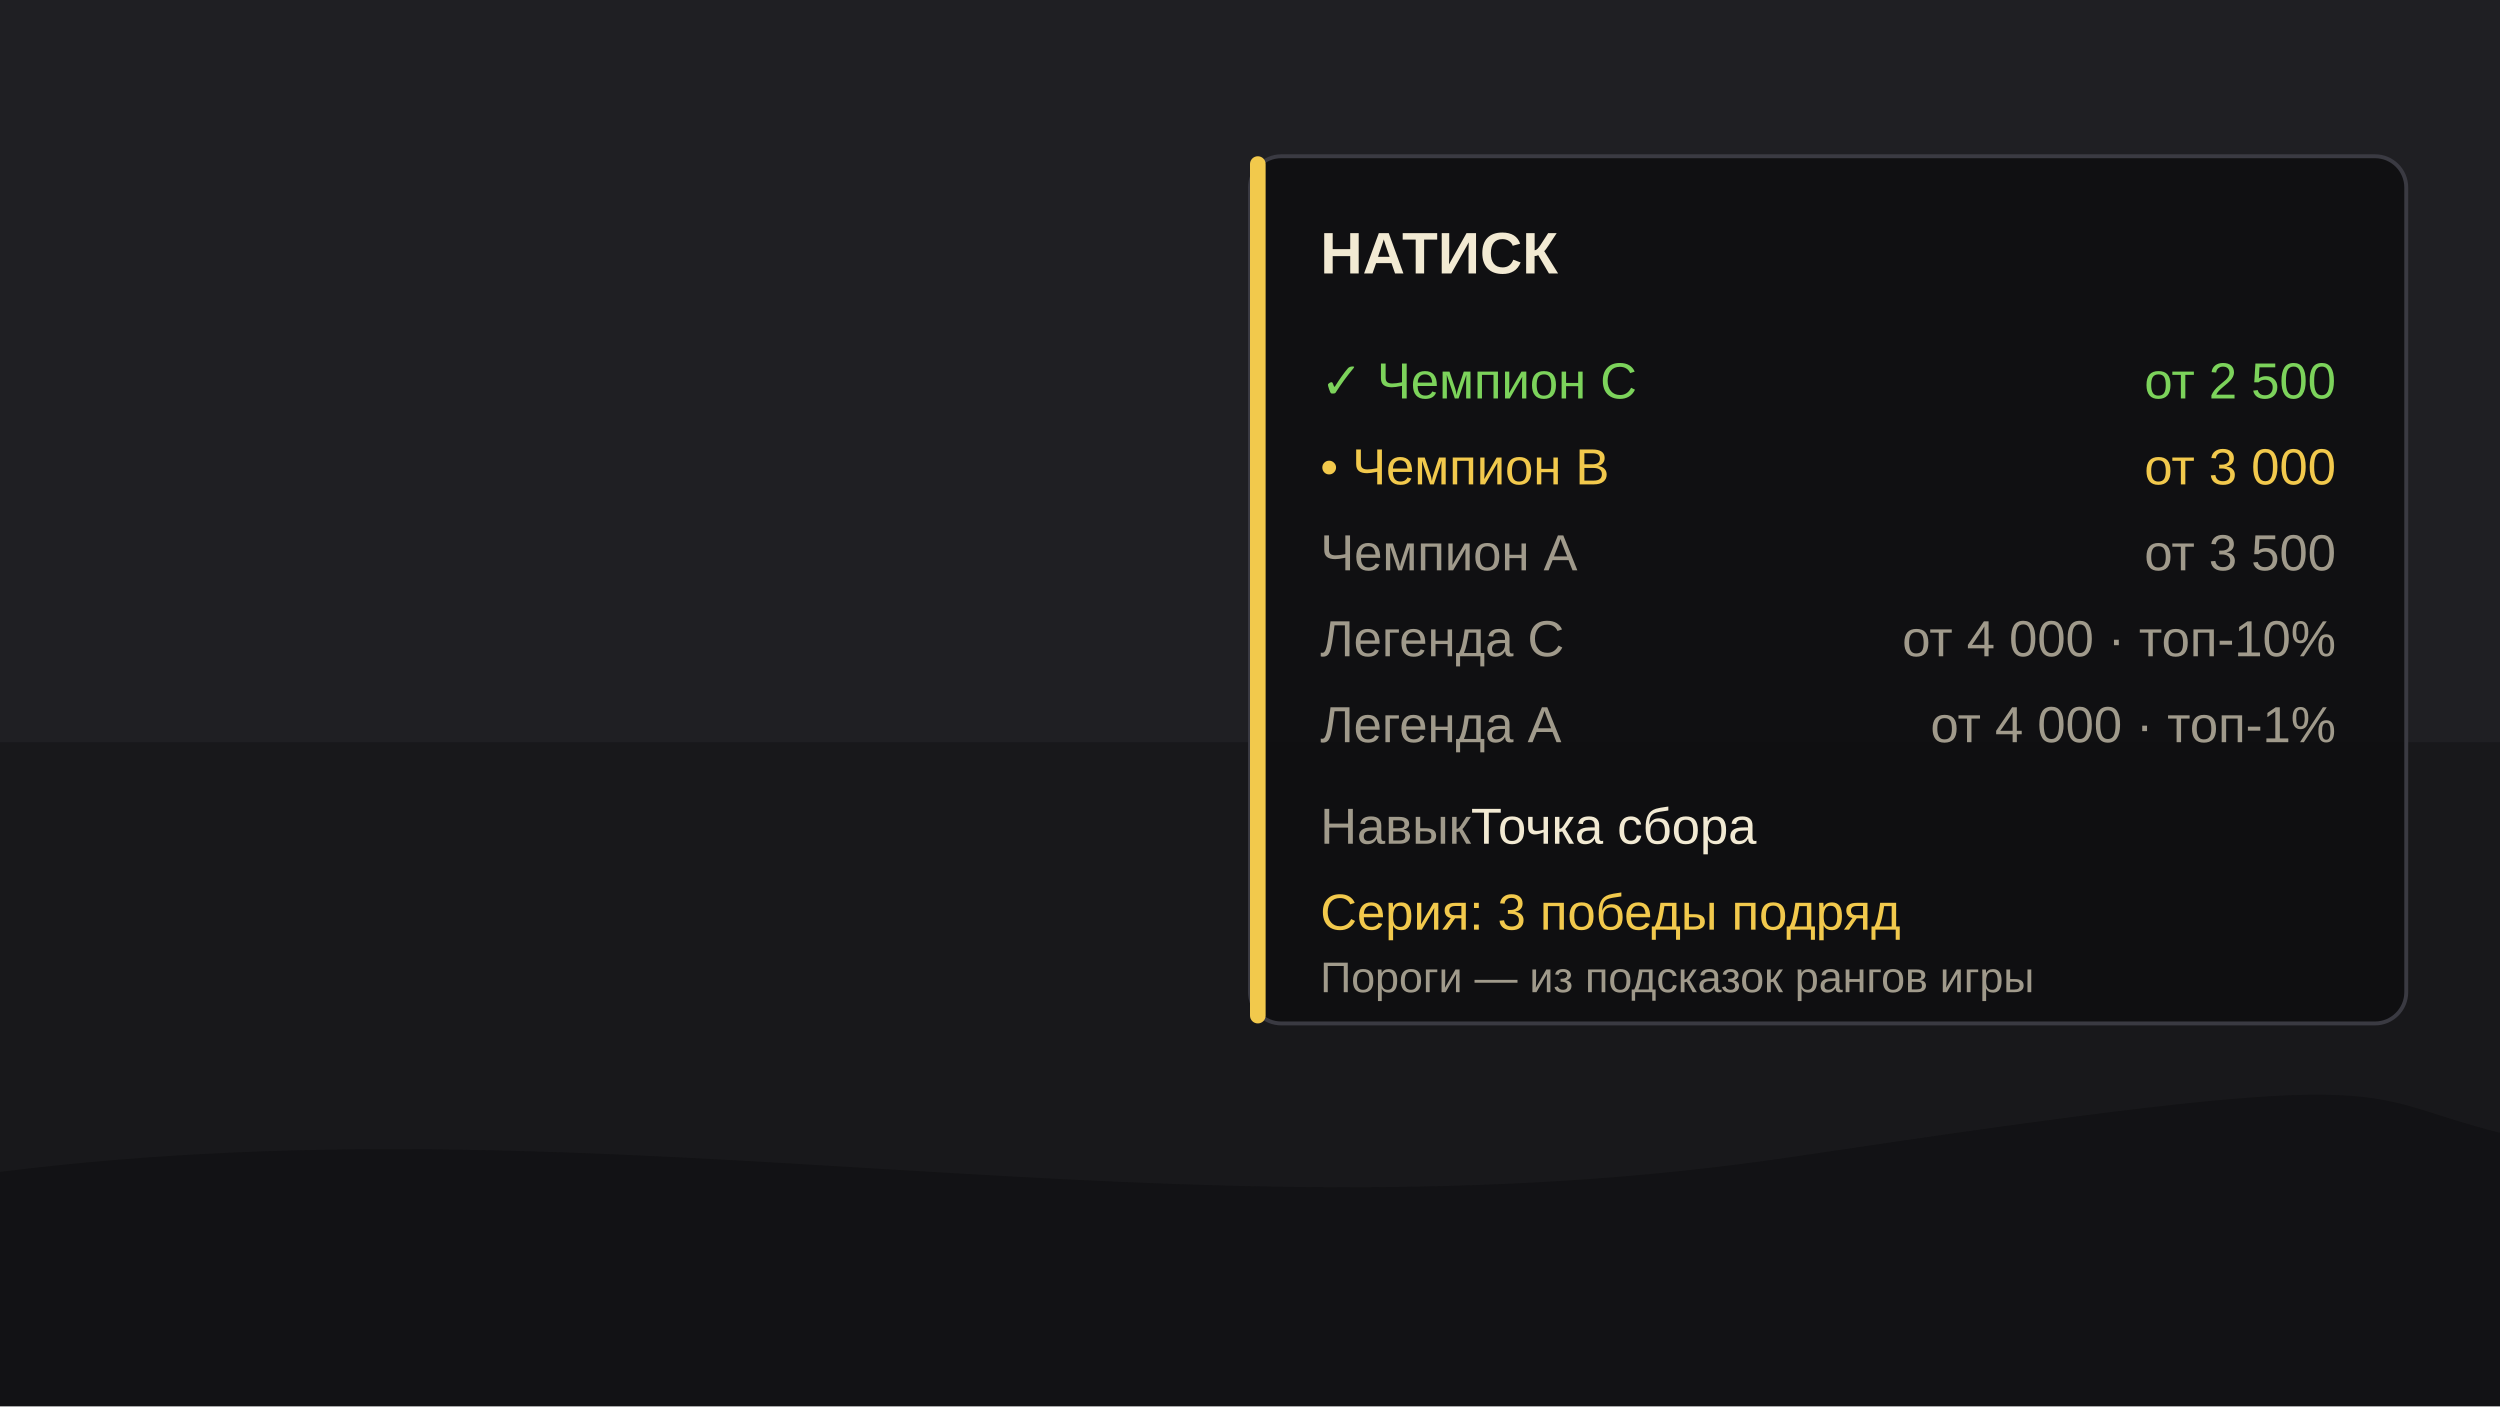
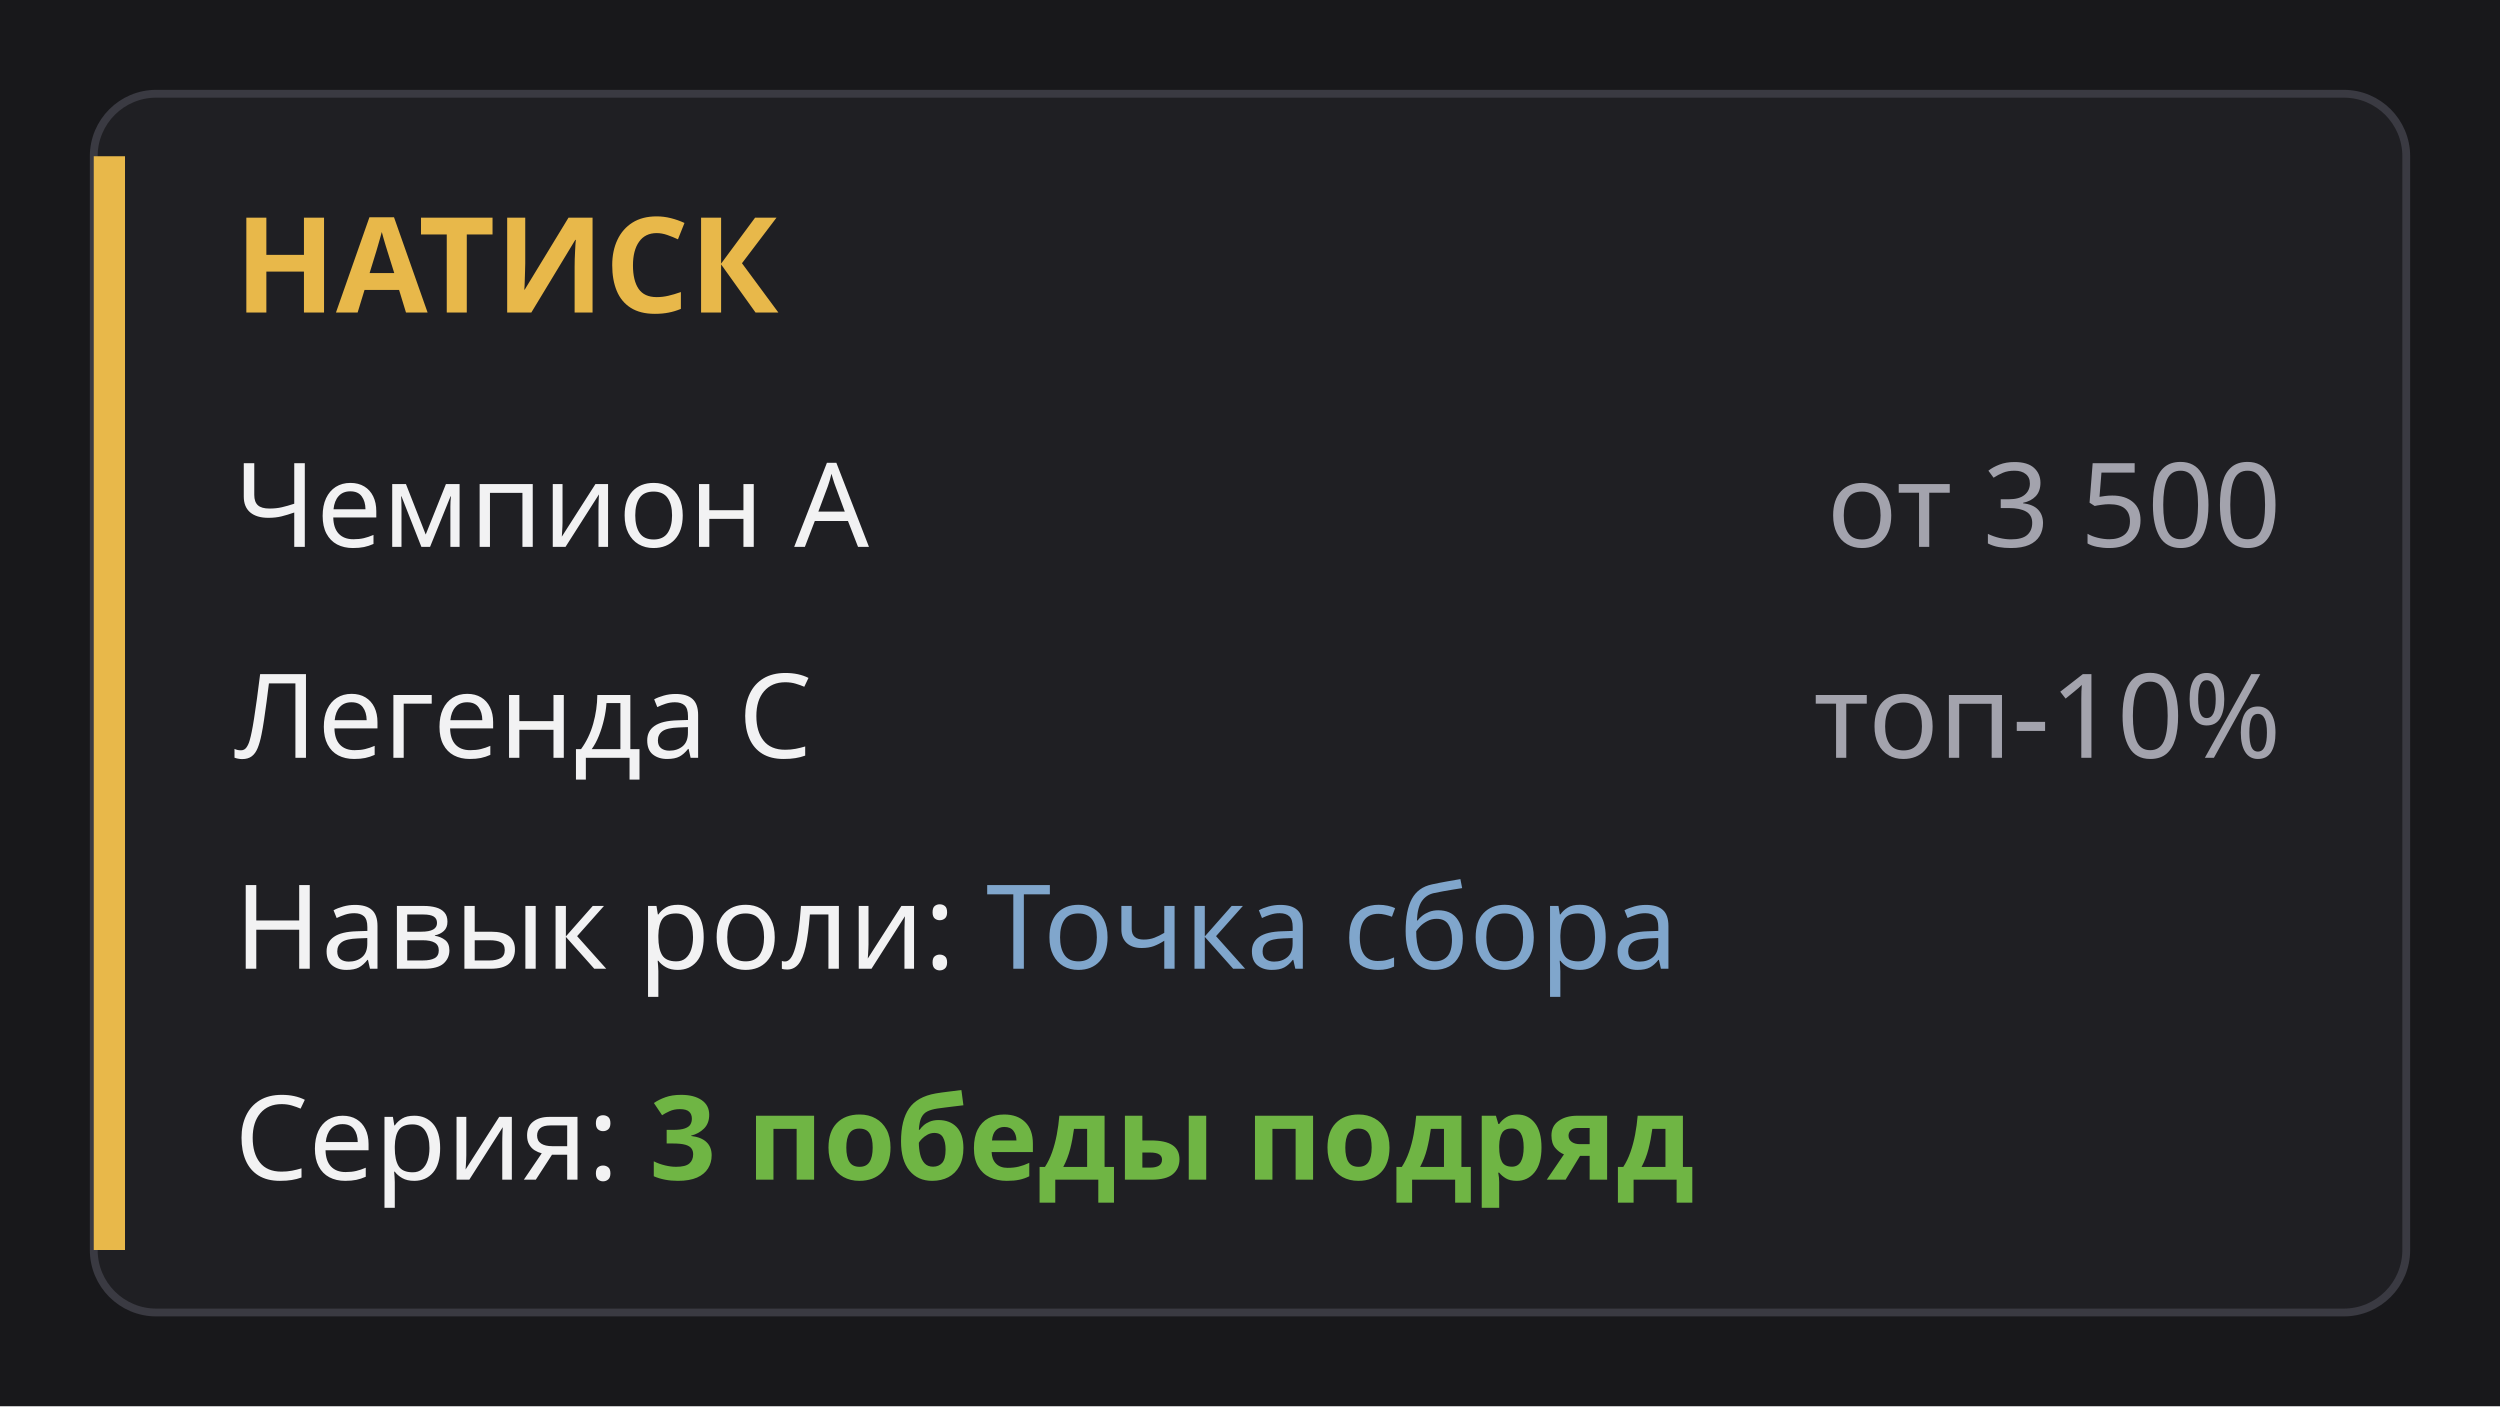
- <svg xmlns="http://www.w3.org/2000/svg" width="640" height="360" viewBox="0 0 640 360">
+ <svg xmlns="http://www.w3.org/2000/svg" width="640" height="360" viewBox="0 0 640 360" font-family="Fira Sans">
  <rect width="640" height="360" fill="#18181b" />
-   <rect width="640" height="190" fill="#1f1f23" />
-   <path d="M0 300 C160 280 300 320 460 296 S600 280 640 290 V360 H0Z" fill="#0e0e10" opacity="0.6" />
-   <g transform="translate(320 40)" font-family="Segoe UI, Arial, sans-serif">
-     <rect width="296" height="222" rx="8" fill="#0e0e10" fill-opacity="0.85" stroke="#3a3a42" />
-     <rect width="4" height="222" rx="2" fill="#f2c94c" />
-     <text x="18" y="30" font-size="15" font-weight="700" fill="#f2ead3">НАТИСК</text>
-     <text x="18" y="62" font-size="13" fill="#7cd35b">✓ Чемпион C</text>
-     <text x="278" y="62" font-size="13" fill="#7cd35b" text-anchor="end">от 2 500</text>
-     <text x="18" y="84" font-size="13" fill="#f2c94c">• Чемпион B</text>
-     <text x="278" y="84" font-size="13" fill="#f2c94c" text-anchor="end">от 3 000</text>
-     <text x="18" y="106" font-size="13" fill="#a09a8b">Чемпион A</text>
-     <text x="278" y="106" font-size="13" fill="#a09a8b" text-anchor="end">от 3 500</text>
-     <text x="18" y="128" font-size="13" fill="#a09a8b">Легенда C</text>
-     <text x="278" y="128" font-size="13" fill="#a09a8b" text-anchor="end">от 4 000 · топ-10%</text>
-     <text x="18" y="150" font-size="13" fill="#a09a8b">Легенда A</text>
-     <text x="278" y="150" font-size="13" fill="#a09a8b" text-anchor="end">от 4 000 · топ-1%</text>
-     <text x="18" y="176" font-size="13" fill="#f2ead3">
-       <tspan fill="#a09a8b">Навык </tspan>Точка сбора</text>
-     <text x="18" y="198" font-size="13" fill="#f2c94c">Серия: 3 победы подряд</text>
-     <text x="18" y="214" font-size="11" fill="#a09a8b">Пороги — из подсказок рангов игры</text>
+   <rect x="24" y="24" width="592" height="312" rx="16" fill="#1f1f23" stroke="#3a3a42" stroke-width="2" />
+   <rect x="24" y="40" width="8" height="280" fill="#e8b84a" />
+   <text x="60" y="80" font-size="34" font-weight="700" fill="#e8b84a">НАТИСК</text>
+   <g font-size="30">
+     <text x="60" y="140" fill="#f2f2f3">Чемпион A</text>
+     <text x="584" y="140" fill="#a3a3ad" text-anchor="end">от 3 500</text>
+     <text x="60" y="194" fill="#f2f2f3">Легенда C</text>
+     <text x="584" y="194" fill="#a3a3ad" text-anchor="end">топ-10%</text>
+     <text x="60" y="248" fill="#f2f2f3">Навык роли: <tspan fill="#80a6cc">Точка сбора</tspan>
+     </text>
+     <text x="60" y="302" fill="#f2f2f3">Серия: <tspan fill="#6fb544" font-weight="700">3 победы подряд</tspan>
+     </text>
  </g>
</svg>
